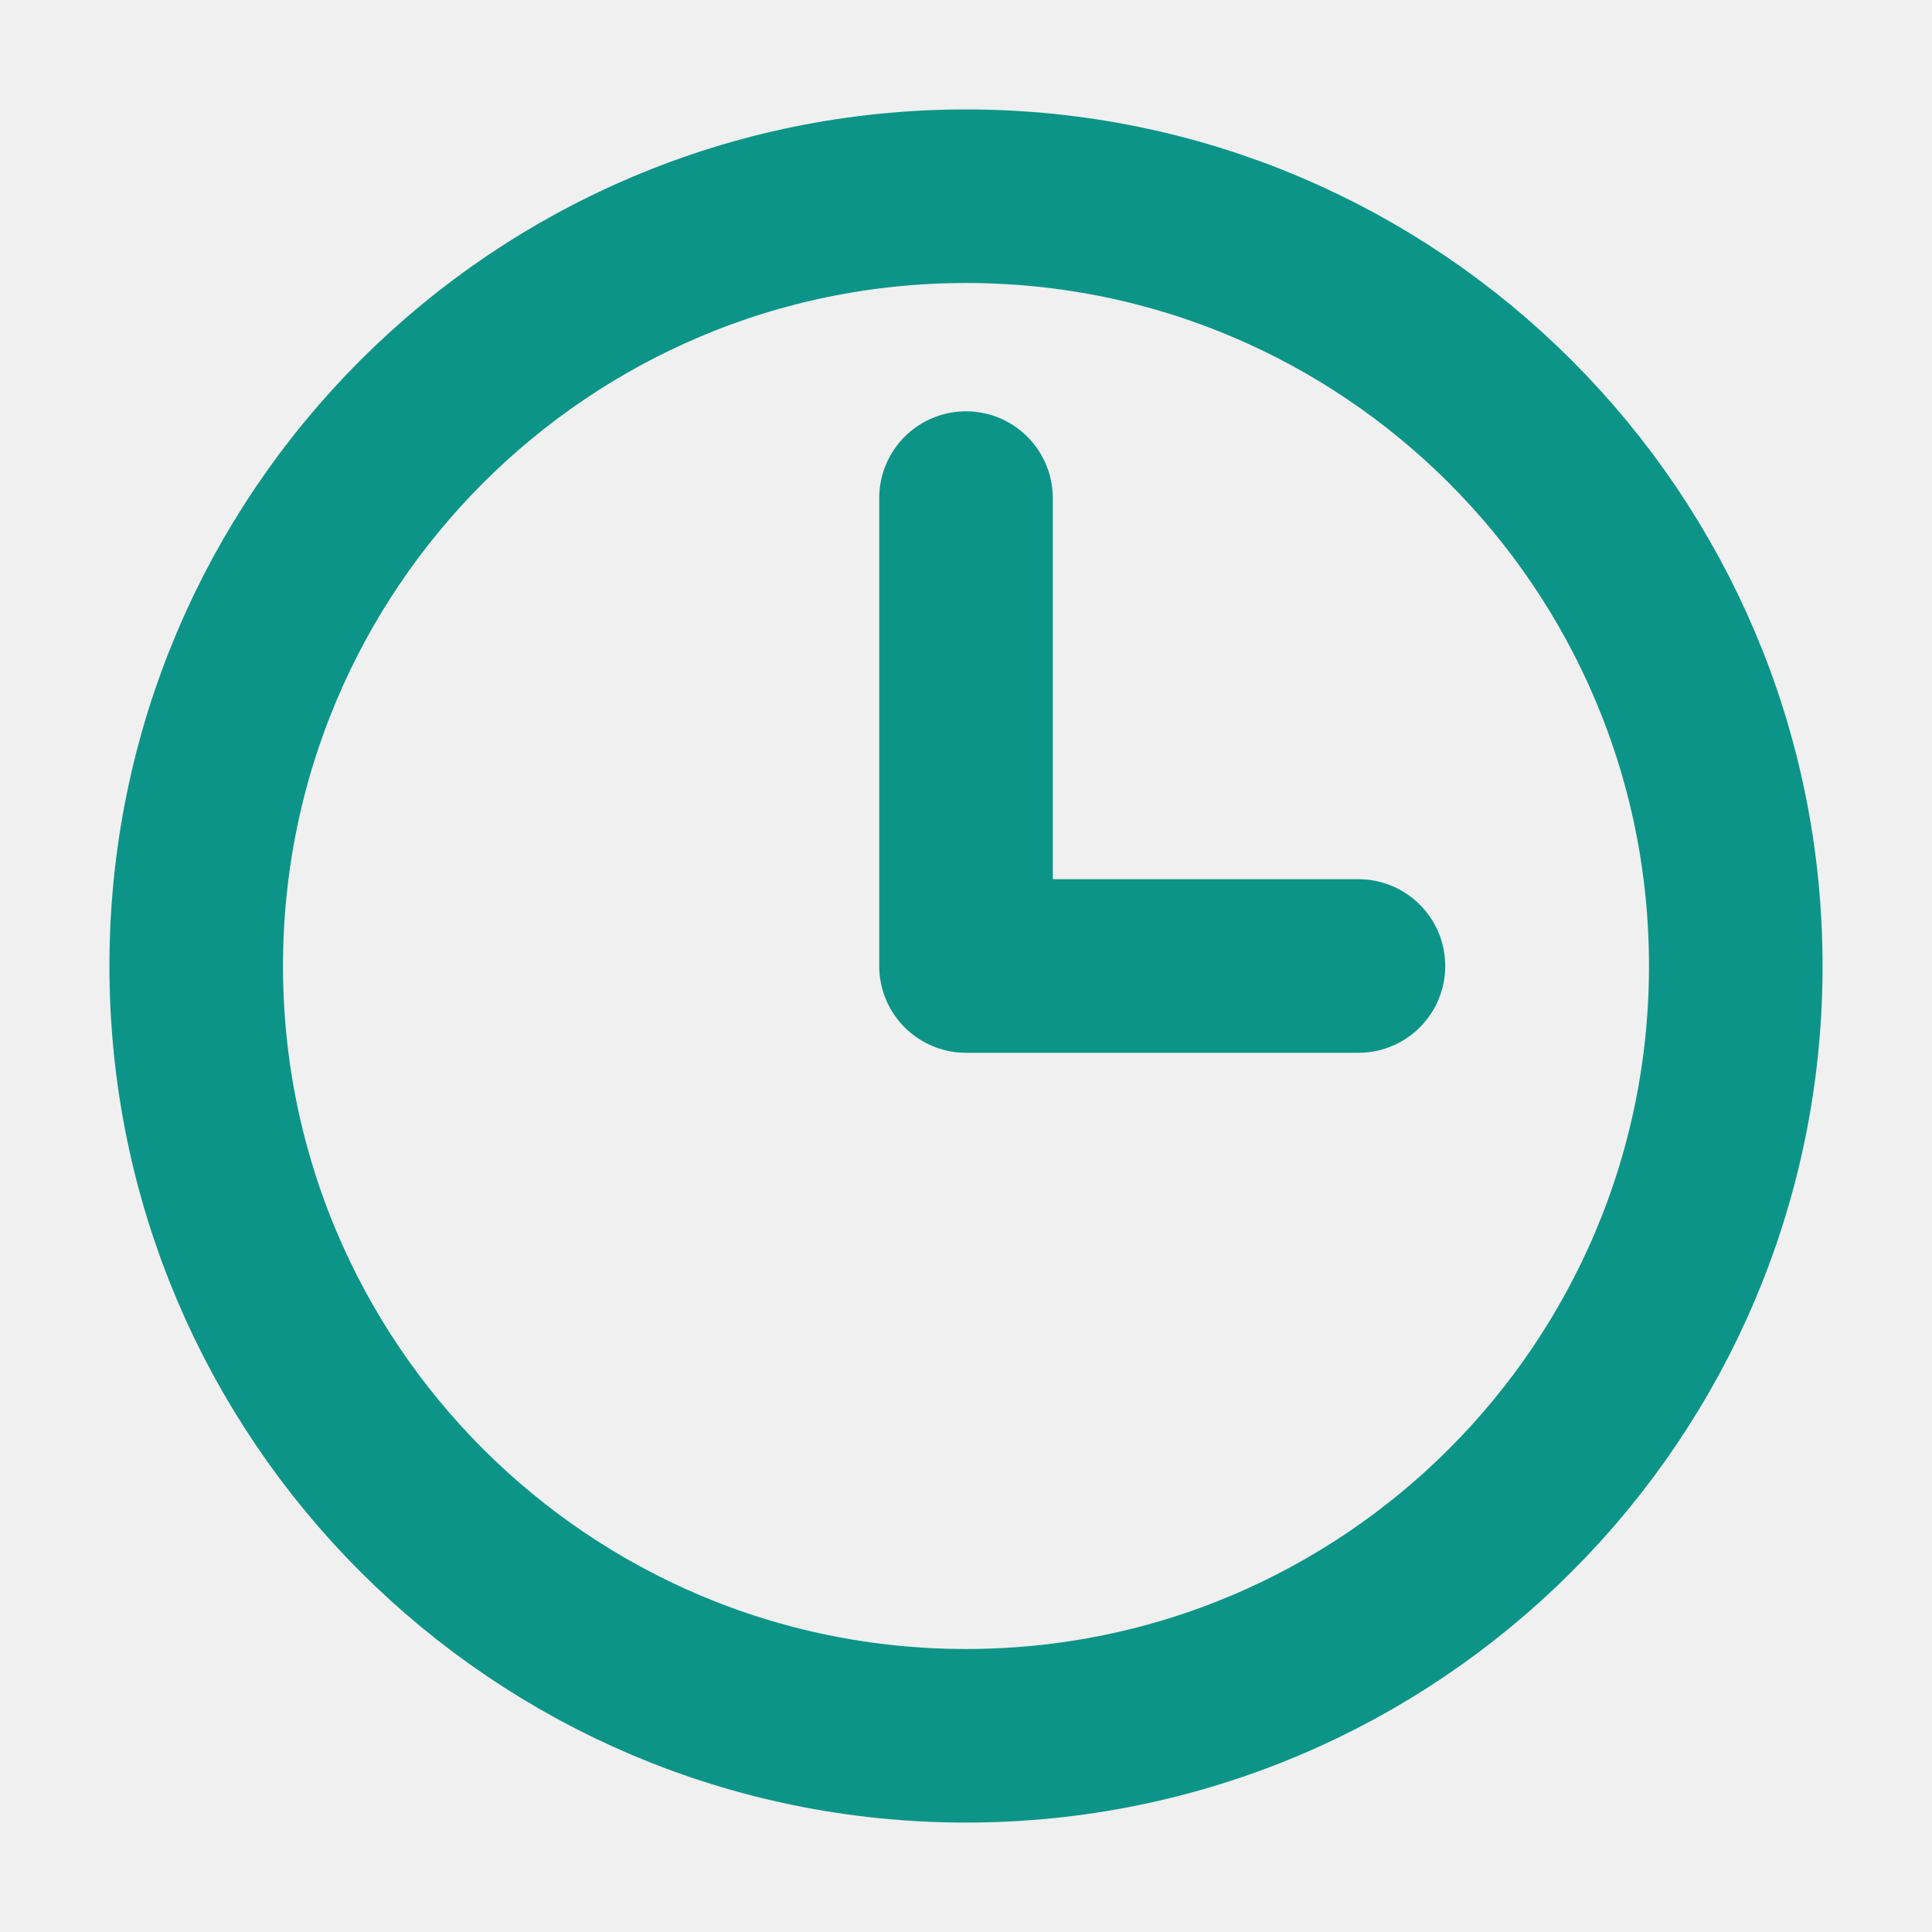
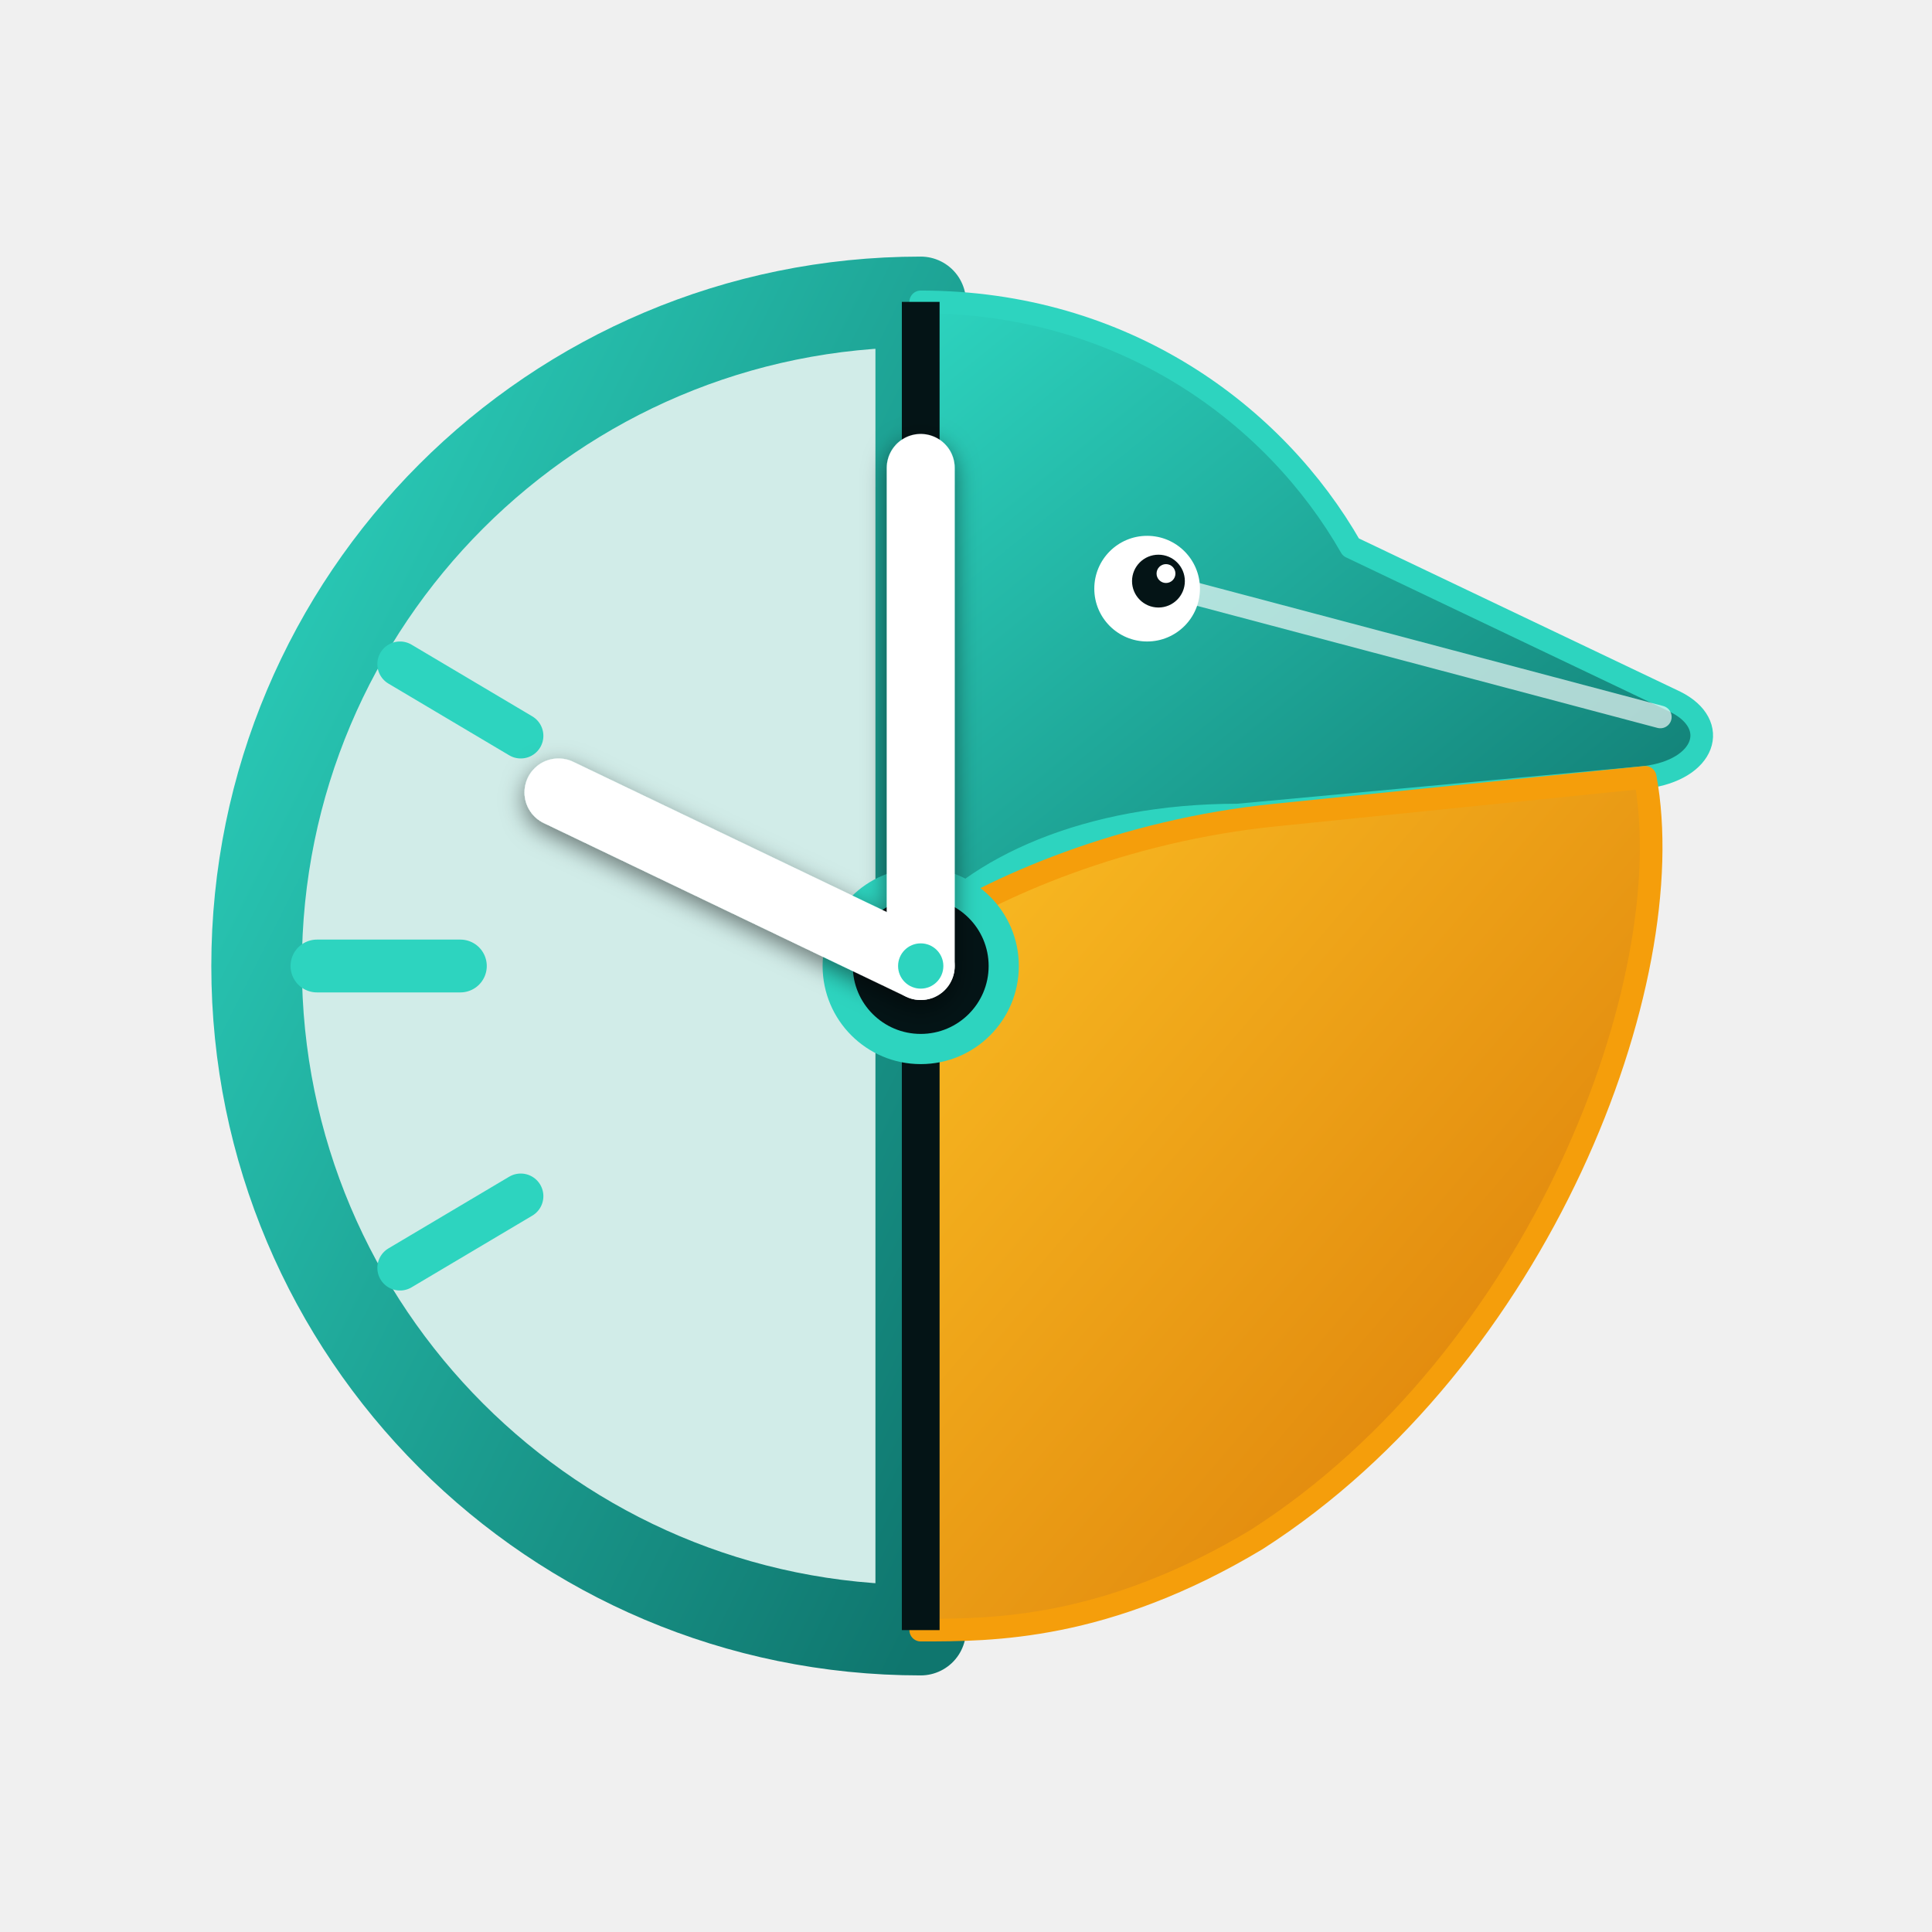
<svg xmlns="http://www.w3.org/2000/svg" viewBox="0 0 512 512" fill="none">
-   <circle cx="256" cy="256" r="204" stroke="#0d9488" stroke-width="46" />
-   <path d="M256 132V256H360" stroke="#0d9488" stroke-width="46" stroke-linecap="round" stroke-linejoin="round" />
+   <defs>
+     <linearGradient id="tealFav" x1="0%" y1="0%" x2="100%" y2="100%">
+       <stop offset="0%" stop-color="#2dd4bf" />
+       <stop offset="100%" stop-color="#0f766e" />
+     </linearGradient>
+     <linearGradient id="amberFav" x1="0%" y1="0%" x2="100%" y2="100%">
+       <stop offset="0%" stop-color="#fbbf24" />
+       <stop offset="100%" stop-color="#d97706" />
+     </linearGradient>
+     <filter id="handShadow" x="-20%" y="-20%" width="140%" height="140%">
+       <feDropShadow dx="0" dy="2" stdDeviation="3" flood-color="#000000" flood-opacity="0.5" />
+     </filter>
+   </defs>
+   <g transform="translate(-12, 0)">
+     <path d="M 256 80 A 176 176 0 0 0 256 432 Z" fill="rgba(45, 212, 191, 0.16)" stroke="url(#tealFav)" stroke-width="24" stroke-linejoin="round" />
+     <line x1="96" y1="256" x2="134" y2="256" stroke="#2dd4bf" stroke-width="14" stroke-linecap="round" />
+     <line x1="118" y1="176" x2="150" y2="195" stroke="#2dd4bf" stroke-width="12" stroke-linecap="round" />
+     <line x1="118" y1="336" x2="150" y2="317" stroke="#2dd4bf" stroke-width="12" stroke-linecap="round" />
+     <path d="M 256 80               C 310 80, 350 110, 370 145               L 456 186               C 468 192, 464 204, 448 206               L 340 216               C 300 216, 270 230, 256 248               Z" fill="url(#tealFav)" stroke="#2dd4bf" stroke-width="6" stroke-linejoin="round" />
+     <path d="M 448 206               C 458 260, 420 360, 345 408               C 305 432, 275 432, 256 432               L 256 248               C 275 235, 310 220, 350 216               Z" fill="url(#amberFav)" stroke="#f59e0b" stroke-width="6" stroke-linejoin="round" />
+     <path d="M 320 155 L 452 190" stroke="#ffffff" stroke-width="6" stroke-linecap="round" opacity="0.65" />
+     <line x1="256" y1="80" x2="256" y2="432" stroke="#041416" stroke-width="10" />
+     <circle cx="256" cy="256" r="22" fill="#041416" stroke="#2dd4bf" stroke-width="8" />
+     <g filter="url(#handShadow)">
+       <line x1="256" y1="256" x2="256" y2="124" stroke="#ffffff" stroke-width="18" stroke-linecap="round" />
+       <line x1="256" y1="256" x2="160" y2="210" stroke="#ffffff" stroke-width="18" stroke-linecap="round" />
+     </g>
+     <circle cx="256" cy="256" r="6" fill="#2dd4bf" />
+     <circle cx="316" cy="156" r="14" fill="#ffffff" />
+     <circle cx="319" cy="154" r="7" fill="#041416" />
+     <circle cx="321" cy="152" r="2.5" fill="#ffffff" />
+   </g>
</svg>
